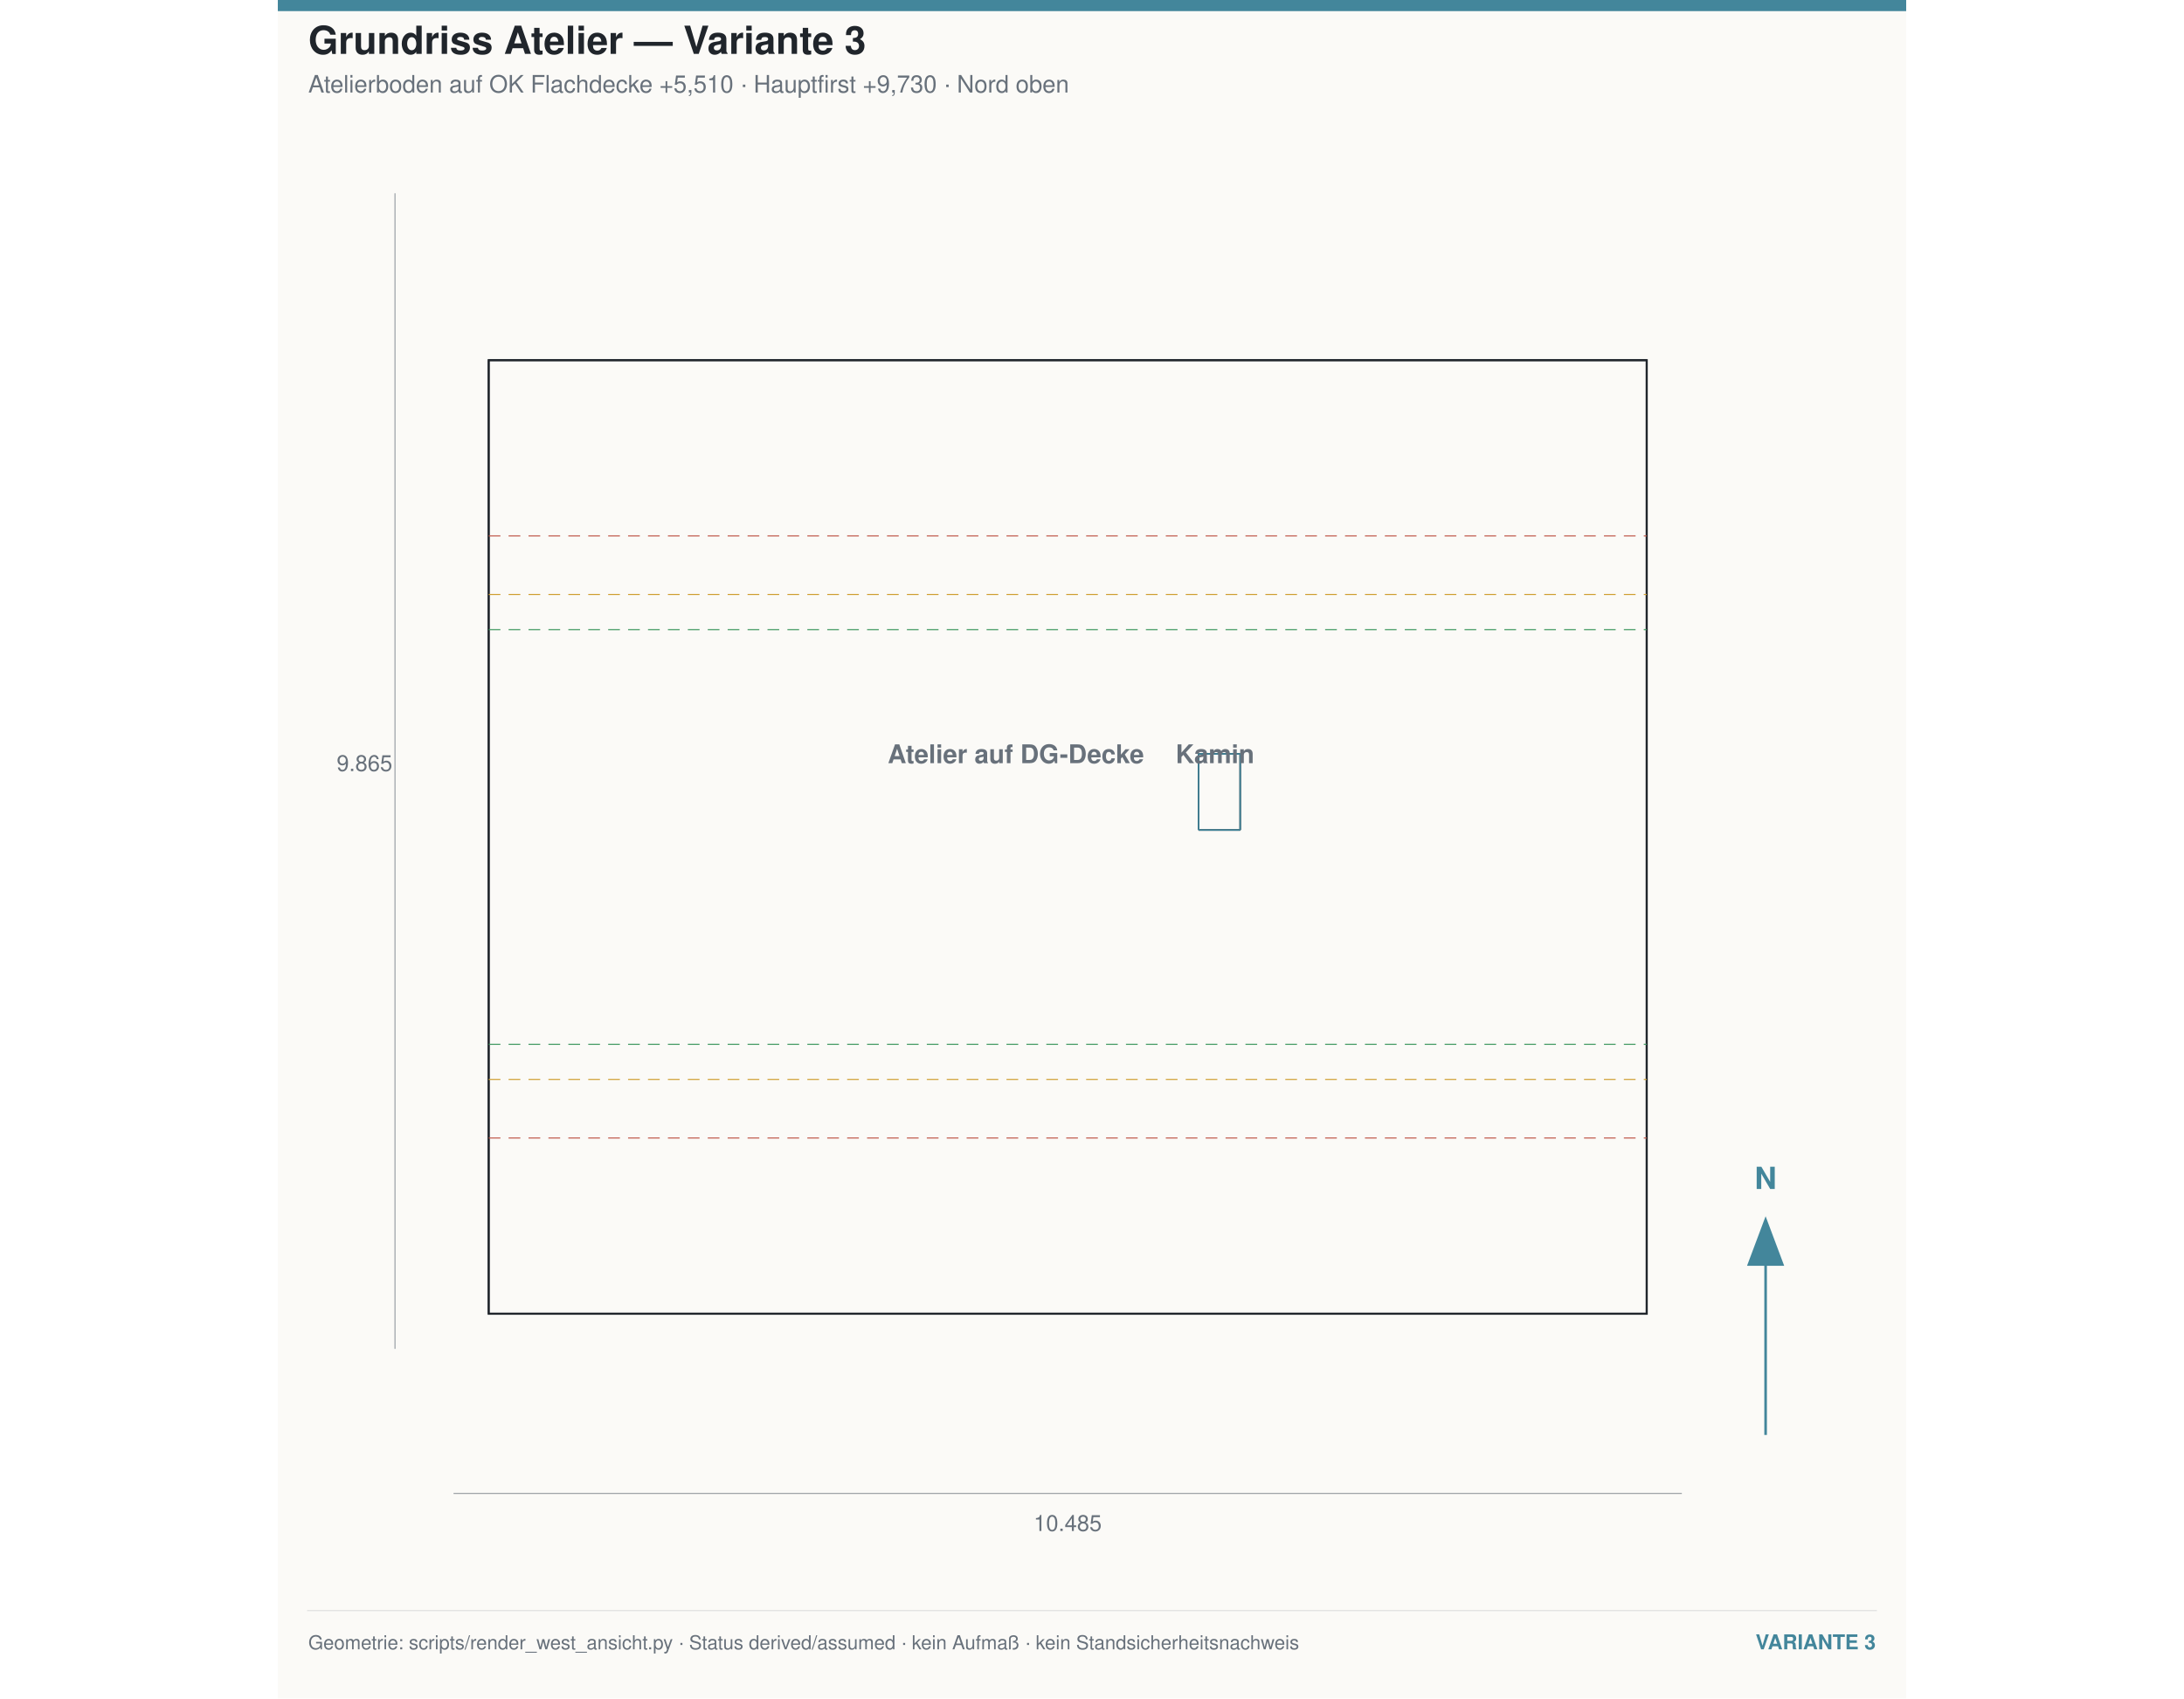
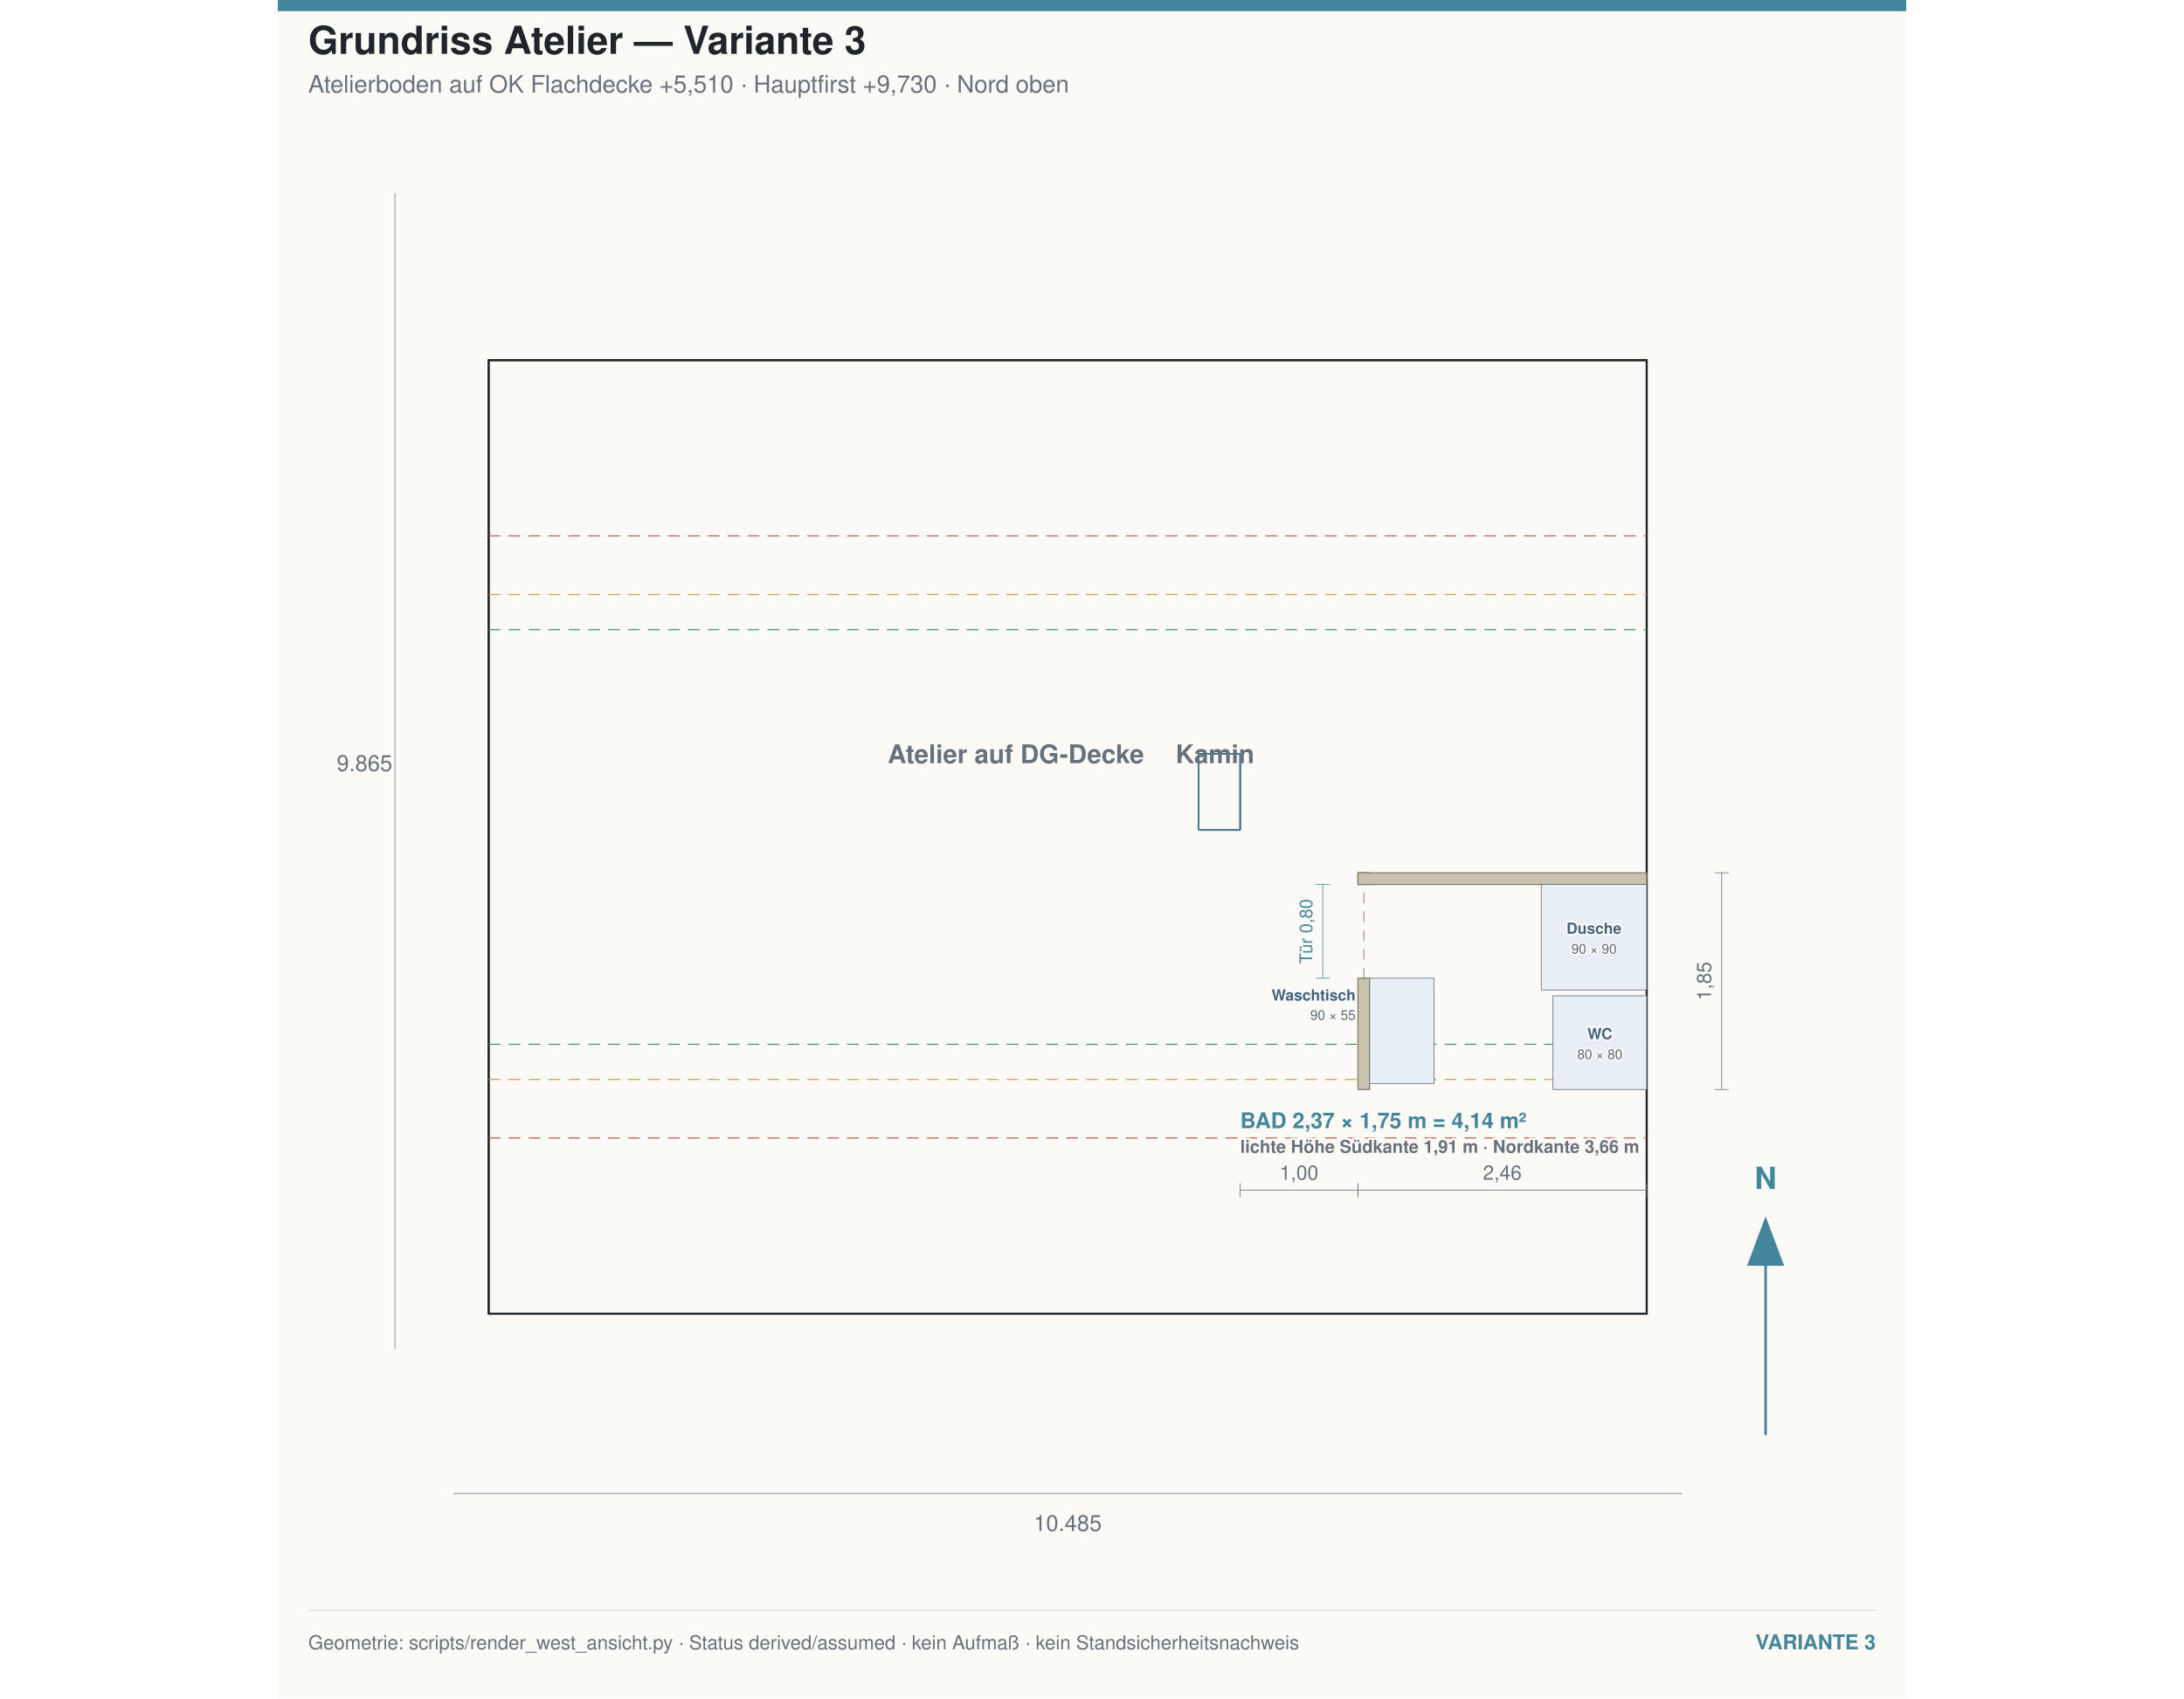
<svg xmlns="http://www.w3.org/2000/svg" width="1800" height="1400" viewBox="-1500 -1650 13900 14500">
  <rect x="-1500" y="-1650" width="13900" height="14500" fill="#fbfaf7" />
  <rect x="-1500" y="-1650" width="13900" height="95" fill="#43869b" />
  <text x="-1240.0" y="-1190.0" font-family="Helvetica,Arial,sans-serif" font-size="330" text-anchor="start" fill="#20252b" font-weight="700">Grundriss Atelier — Variante 3</text>
  <text x="-1240.0" y="-860.0" font-family="Helvetica,Arial,sans-serif" font-size="205" text-anchor="start" fill="#68717b" font-weight="400">Atelierboden auf OK Flachdecke +5,510 · Hauptfirst +9,730 · Nord oben</text>
  <g transform="matrix(1,0,0,1,0,9865.0)">
    <g fill="none" stroke="#20252b" stroke-linecap="butt" stroke-linejoin="miter" stroke-width="14" transform="scale(1, -1)">
      <path id="1" d=" M 300 8440 L 300 300 " />
      <path id="2" d=" M 300 300 L 10185 300 " />
      <path id="3" d=" M 10185 300 L 10185 8440 " />
      <path id="4" d=" M 10185 8440 L 300 8440 " />
      <path id="5" d=" M 6715 4429.35 L 6360 4429.35 " />
      <path id="6" d=" M 6715 4429.35 L 6715 5079.35 " />
      <path id="7" d=" M 6715 5079.35 L 6360 5079.35 " />
      <path id="8" d=" M 6360 4429.35 L 6360 5079.35 " />
    </g>
  </g>
  <g transform="matrix(1,0,0,1,0,9865.0)">
    <g fill="none" stroke="#43869b" stroke-linecap="butt" stroke-linejoin="miter" stroke-width="13" transform="scale(1, -1)">
      <path id="1" d=" M 6360 4429.35 L 6360 5079.35 " />
      <path id="2" d=" M 6715 4429.35 L 6715 5079.35 " />
      <path id="3" d=" M 6360 4429.35 L 6715 4429.35 " />
      <path id="4" d=" M 6360 5079.35 L 6715 5079.35 " />
    </g>
  </g>
  <polygon points="300.0,9565.0 10185.0,9565.0 10185.0,1425.0 300.0,1425.0" fill="none" stroke="#20252b" stroke-width="18" />
  <line x1="300.0" y1="7265.0" x2="10185.0" y2="7265.0" stroke="#3a965c" stroke-width="9" stroke-dasharray="100,70" />
  <line x1="300.0" y1="3725.0" x2="10185.0" y2="3725.0" stroke="#3a965c" stroke-width="9" stroke-dasharray="100,70" />
  <line x1="300.0" y1="7565.0" x2="10185.0" y2="7565.0" stroke="#ce9e30" stroke-width="9" stroke-dasharray="100,70" />
  <line x1="300.0" y1="3425.0" x2="10185.0" y2="3425.0" stroke="#ce9e30" stroke-width="9" stroke-dasharray="100,70" />
  <line x1="300.0" y1="8065.0" x2="10185.0" y2="8065.0" stroke="#be5446" stroke-width="9" stroke-dasharray="100,70" />
  <line x1="300.0" y1="2925.0" x2="10185.0" y2="2925.0" stroke="#be5446" stroke-width="9" stroke-dasharray="100,70" />
+   <polygon points="7720.0,7651.0 7820.0,7651.0 7820.0,6701.0 7720.0,6701.0" fill="#c9c2ae" stroke="#7f7862" stroke-width="9" />
+   <polygon points="7720.0,5901.0 7820.0,5901.0 7820.0,5801.0 7720.0,5801.0" fill="#c9c2ae" stroke="#7f7862" stroke-width="9" />
+   <polygon points="7720.0,5901.0 10185.0,5901.0 10185.0,5801.0 7720.0,5801.0" fill="#c9c2ae" stroke="#7f7862" stroke-width="9" />
+   <line x1="7770.0" y1="6701.0" x2="7770.0" y2="5901.0" stroke="#7f7862" stroke-width="7" stroke-dasharray="90,70" />
+   <polygon points="9385.0,7651.0 10185.0,7651.0 10185.0,6851.0 9385.0,6851.0" fill="#e8eef5" stroke="#5b6b7c" stroke-width="6" />
+   <text x="9785.0" y="7221.0" font-family="Helvetica,Arial,sans-serif" font-size="130" text-anchor="middle" fill="#41637f" font-weight="600" stroke="#fbfaf7" stroke-width="34" stroke-linejoin="round" paint-order="stroke">WC</text>
+   <text x="9785.0" y="7391.0" font-family="Helvetica,Arial,sans-serif" font-size="115" text-anchor="middle" fill="#5b6b7c" font-weight="400" stroke="#fbfaf7" stroke-width="30" stroke-linejoin="round" paint-order="stroke">80 × 80</text>
+   <polygon points="9285.0,6801.0 10185.0,6801.0 10185.0,5901.0 9285.0,5901.0" fill="#e8eef5" stroke="#5b6b7c" stroke-width="6" />
+   <text x="9735.0" y="6321.0" font-family="Helvetica,Arial,sans-serif" font-size="130" text-anchor="middle" fill="#41637f" font-weight="600" stroke="#fbfaf7" stroke-width="34" stroke-linejoin="round" paint-order="stroke">Dusche</text>
+   <text x="9735.0" y="6491.0" font-family="Helvetica,Arial,sans-serif" font-size="115" text-anchor="middle" fill="#5b6b7c" font-weight="400" stroke="#fbfaf7" stroke-width="30" stroke-linejoin="round" paint-order="stroke">90 × 90</text>
+   <polygon points="7820.0,7601.0 8370.0,7601.0 8370.0,6701.0 7820.0,6701.0" fill="#e8eef5" stroke="#5b6b7c" stroke-width="6" />
+   <text x="7700.0" y="6891.0" font-family="Helvetica,Arial,sans-serif" font-size="130" text-anchor="end" fill="#41637f" font-weight="600" stroke="#fbfaf7" stroke-width="34" stroke-linejoin="round" paint-order="stroke">Waschtisch</text>
+   <text x="7700.0" y="7056.0" font-family="Helvetica,Arial,sans-serif" font-size="115" text-anchor="end" fill="#5b6b7c" font-weight="400" stroke="#fbfaf7" stroke-width="30" stroke-linejoin="round" paint-order="stroke">90 × 55</text>
+   <text x="6715.0" y="7981.0" font-family="Helvetica,Arial,sans-serif" font-size="185" text-anchor="start" fill="#43869b" font-weight="700" stroke="#fbfaf7" stroke-width="48" stroke-linejoin="round" paint-order="stroke">BAD 2,37 × 1,75 m = 4,14 m²</text>
+   <text x="6715.0" y="8191.0" font-family="Helvetica,Arial,sans-serif" font-size="150" text-anchor="start" fill="#68717b" font-weight="600" stroke="#fbfaf7" stroke-width="39" stroke-linejoin="round" paint-order="stroke">lichte Höhe Südkante 1,91 m · Nordkante 3,66 m</text>
+   <line x1="6715.0" y1="8511.0" x2="7720.0" y2="8511.0" stroke="#68717b" stroke-width="6" />
+   <line x1="6715.0" y1="8451.0" x2="6715.0" y2="8571.0" stroke="#68717b" stroke-width="6" />
+   <line x1="7720.0" y1="8451.0" x2="7720.0" y2="8571.0" stroke="#68717b" stroke-width="6" />
+   <text x="7217.5" y="8421.0" font-family="Helvetica,Arial,sans-serif" font-size="170" text-anchor="middle" fill="#68717b" font-weight="400">1,00</text>
+   <line x1="7720.0" y1="8511.0" x2="10185.0" y2="8511.0" stroke="#68717b" stroke-width="6" />
+   <line x1="7720.0" y1="8451.0" x2="7720.0" y2="8571.0" stroke="#68717b" stroke-width="6" />
+   <line x1="10185.0" y1="8451.0" x2="10185.0" y2="8571.0" stroke="#68717b" stroke-width="6" />
+   <text x="8952.5" y="8421.0" font-family="Helvetica,Arial,sans-serif" font-size="170" text-anchor="middle" fill="#68717b" font-weight="400">2,46</text>
+   <line x1="10825.0" y1="7651.0" x2="10825.0" y2="5801.0" stroke="#68717b" stroke-width="6" />
+   <line x1="10765.0" y1="7651.0" x2="10885.0" y2="7651.0" stroke="#68717b" stroke-width="6" />
+   <line x1="10765.0" y1="5801.0" x2="10885.0" y2="5801.0" stroke="#68717b" stroke-width="6" />
+   <g transform="rotate(-90 10735.0 6726.0)">
+     <text x="10735.0" y="6726.0" font-family="Helvetica,Arial,sans-serif" font-size="170" text-anchor="middle" fill="#68717b" font-weight="400">1,85</text>
+   </g>
+   <line x1="7420.0" y1="6701.0" x2="7420.0" y2="5901.0" stroke="#43869b" stroke-width="6" />
+   <line x1="7360.0" y1="6701.0" x2="7480.0" y2="6701.0" stroke="#43869b" stroke-width="6" />
+   <line x1="7360.0" y1="5901.0" x2="7480.0" y2="5901.0" stroke="#43869b" stroke-width="6" />
+   <g transform="rotate(-90 7330.0 6301.0)">
+     <text x="7330.0" y="6301.0" font-family="Helvetica,Arial,sans-serif" font-size="150" text-anchor="middle" fill="#43869b" font-weight="400">Tür 0,80</text>
+   </g>
  <text x="4800.0" y="4865.0" font-family="Helvetica,Arial,sans-serif" font-size="220" text-anchor="middle" fill="#68717b" font-weight="600">Atelier auf DG-Decke</text>
  <text x="6500.0" y="4865.0" font-family="Helvetica,Arial,sans-serif" font-size="220" text-anchor="middle" fill="#68717b" font-weight="600">Kamin</text>
  <line x1="11200.0" y1="10600.0" x2="11200.0" y2="9100.0" stroke="#43869b" stroke-width="22" />
  <polygon points="11200.0,8750.0 11050.0,9150.0 11350.0,9150.0" fill="#43869b" stroke="#43869b" stroke-width="12" />
  <text x="11200.0" y="8500.0" font-family="Helvetica,Arial,sans-serif" font-size="260" text-anchor="middle" fill="#43869b" font-weight="700">N</text>
  <line x1="0.0" y1="11100.0" x2="10485.0" y2="11100.0" stroke="#68717b" stroke-width="6" />
  <text x="5242.5" y="11420.0" font-family="Helvetica,Arial,sans-serif" font-size="190" text-anchor="middle" fill="#68717b" font-weight="400">10.485</text>
  <line x1="-500.0" y1="0.0" x2="-500.0" y2="9865.0" stroke="#68717b" stroke-width="6" />
  <text x="-760.0" y="4932.5" font-family="Helvetica,Arial,sans-serif" font-size="190" text-anchor="middle" fill="#68717b" font-weight="400">9.865</text>
  <line x1="-1250.0" y1="12100.0" x2="12150.0" y2="12100.0" stroke="#c7c9cb" stroke-width="5" />
  <text x="-1240.0" y="12430.0" font-family="Helvetica,Arial,sans-serif" font-size="165" text-anchor="start" fill="#68717b" font-weight="400">Geometrie: scripts/render_west_ansicht.py · Status derived/assumed · kein Aufmaß · kein Standsicherheitsnachweis</text>
  <text x="12140.0" y="12430.0" font-family="Helvetica,Arial,sans-serif" font-size="175" text-anchor="end" fill="#43869b" font-weight="700">VARIANTE 3</text>
</svg>
